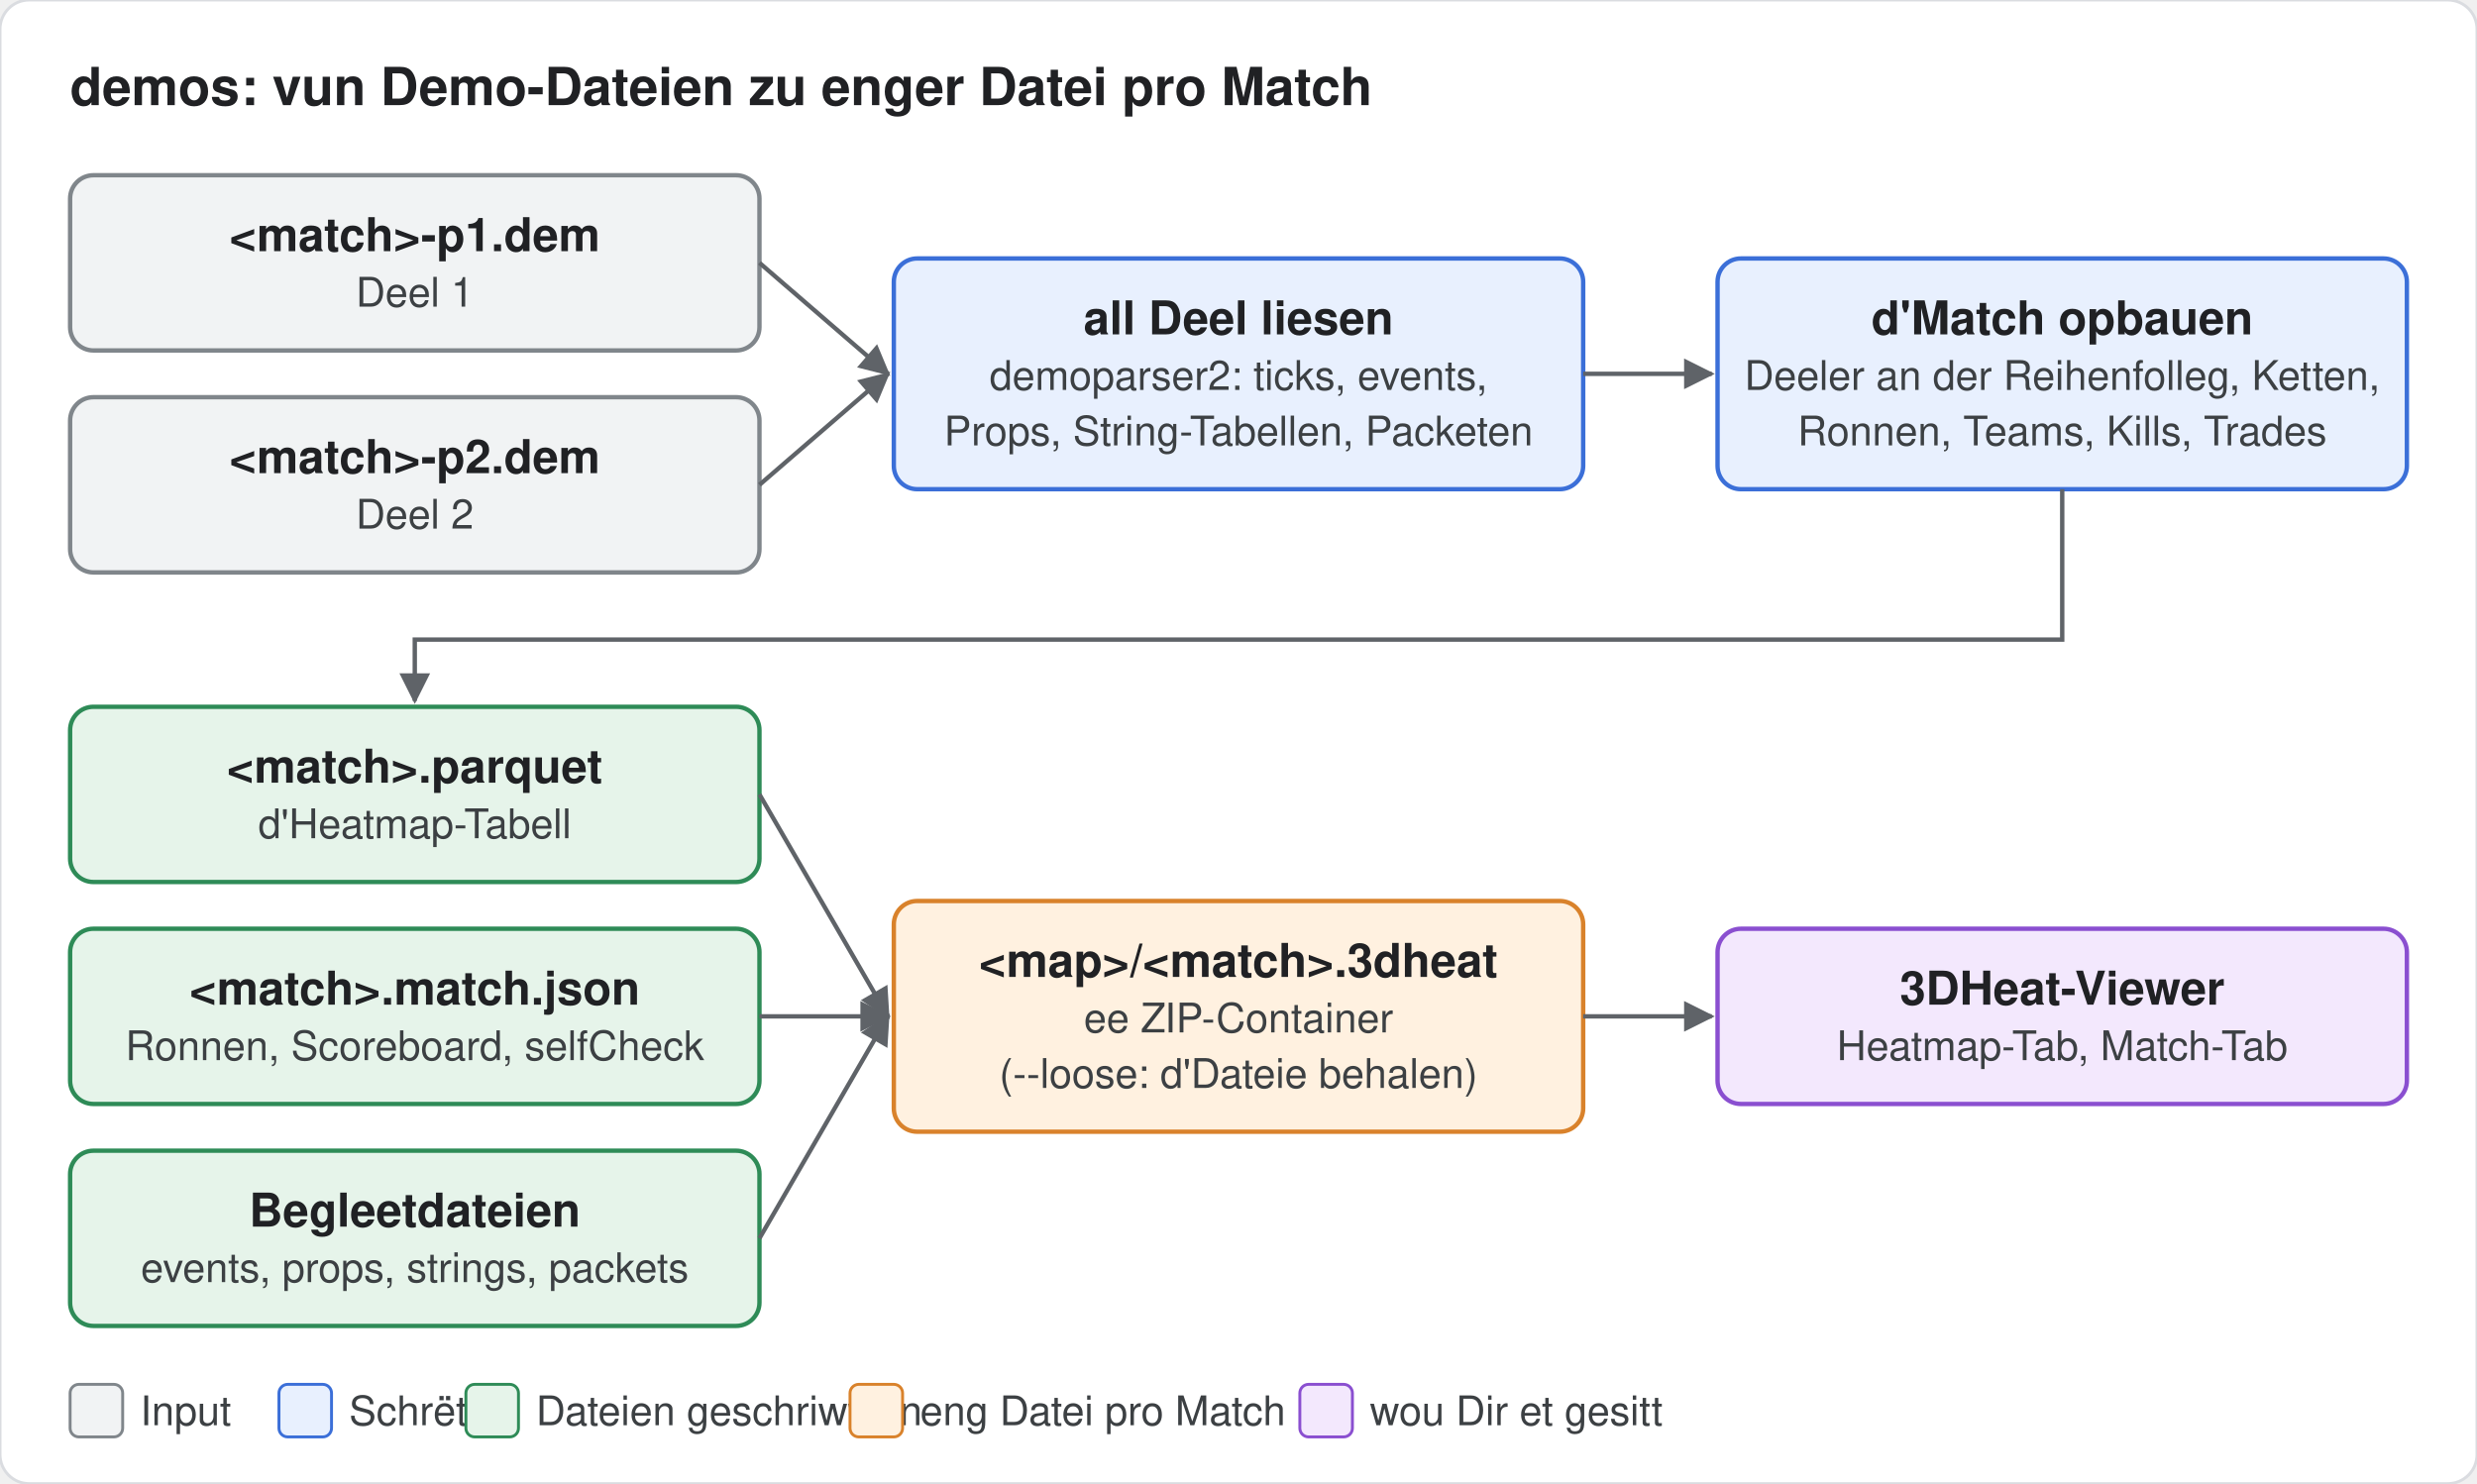
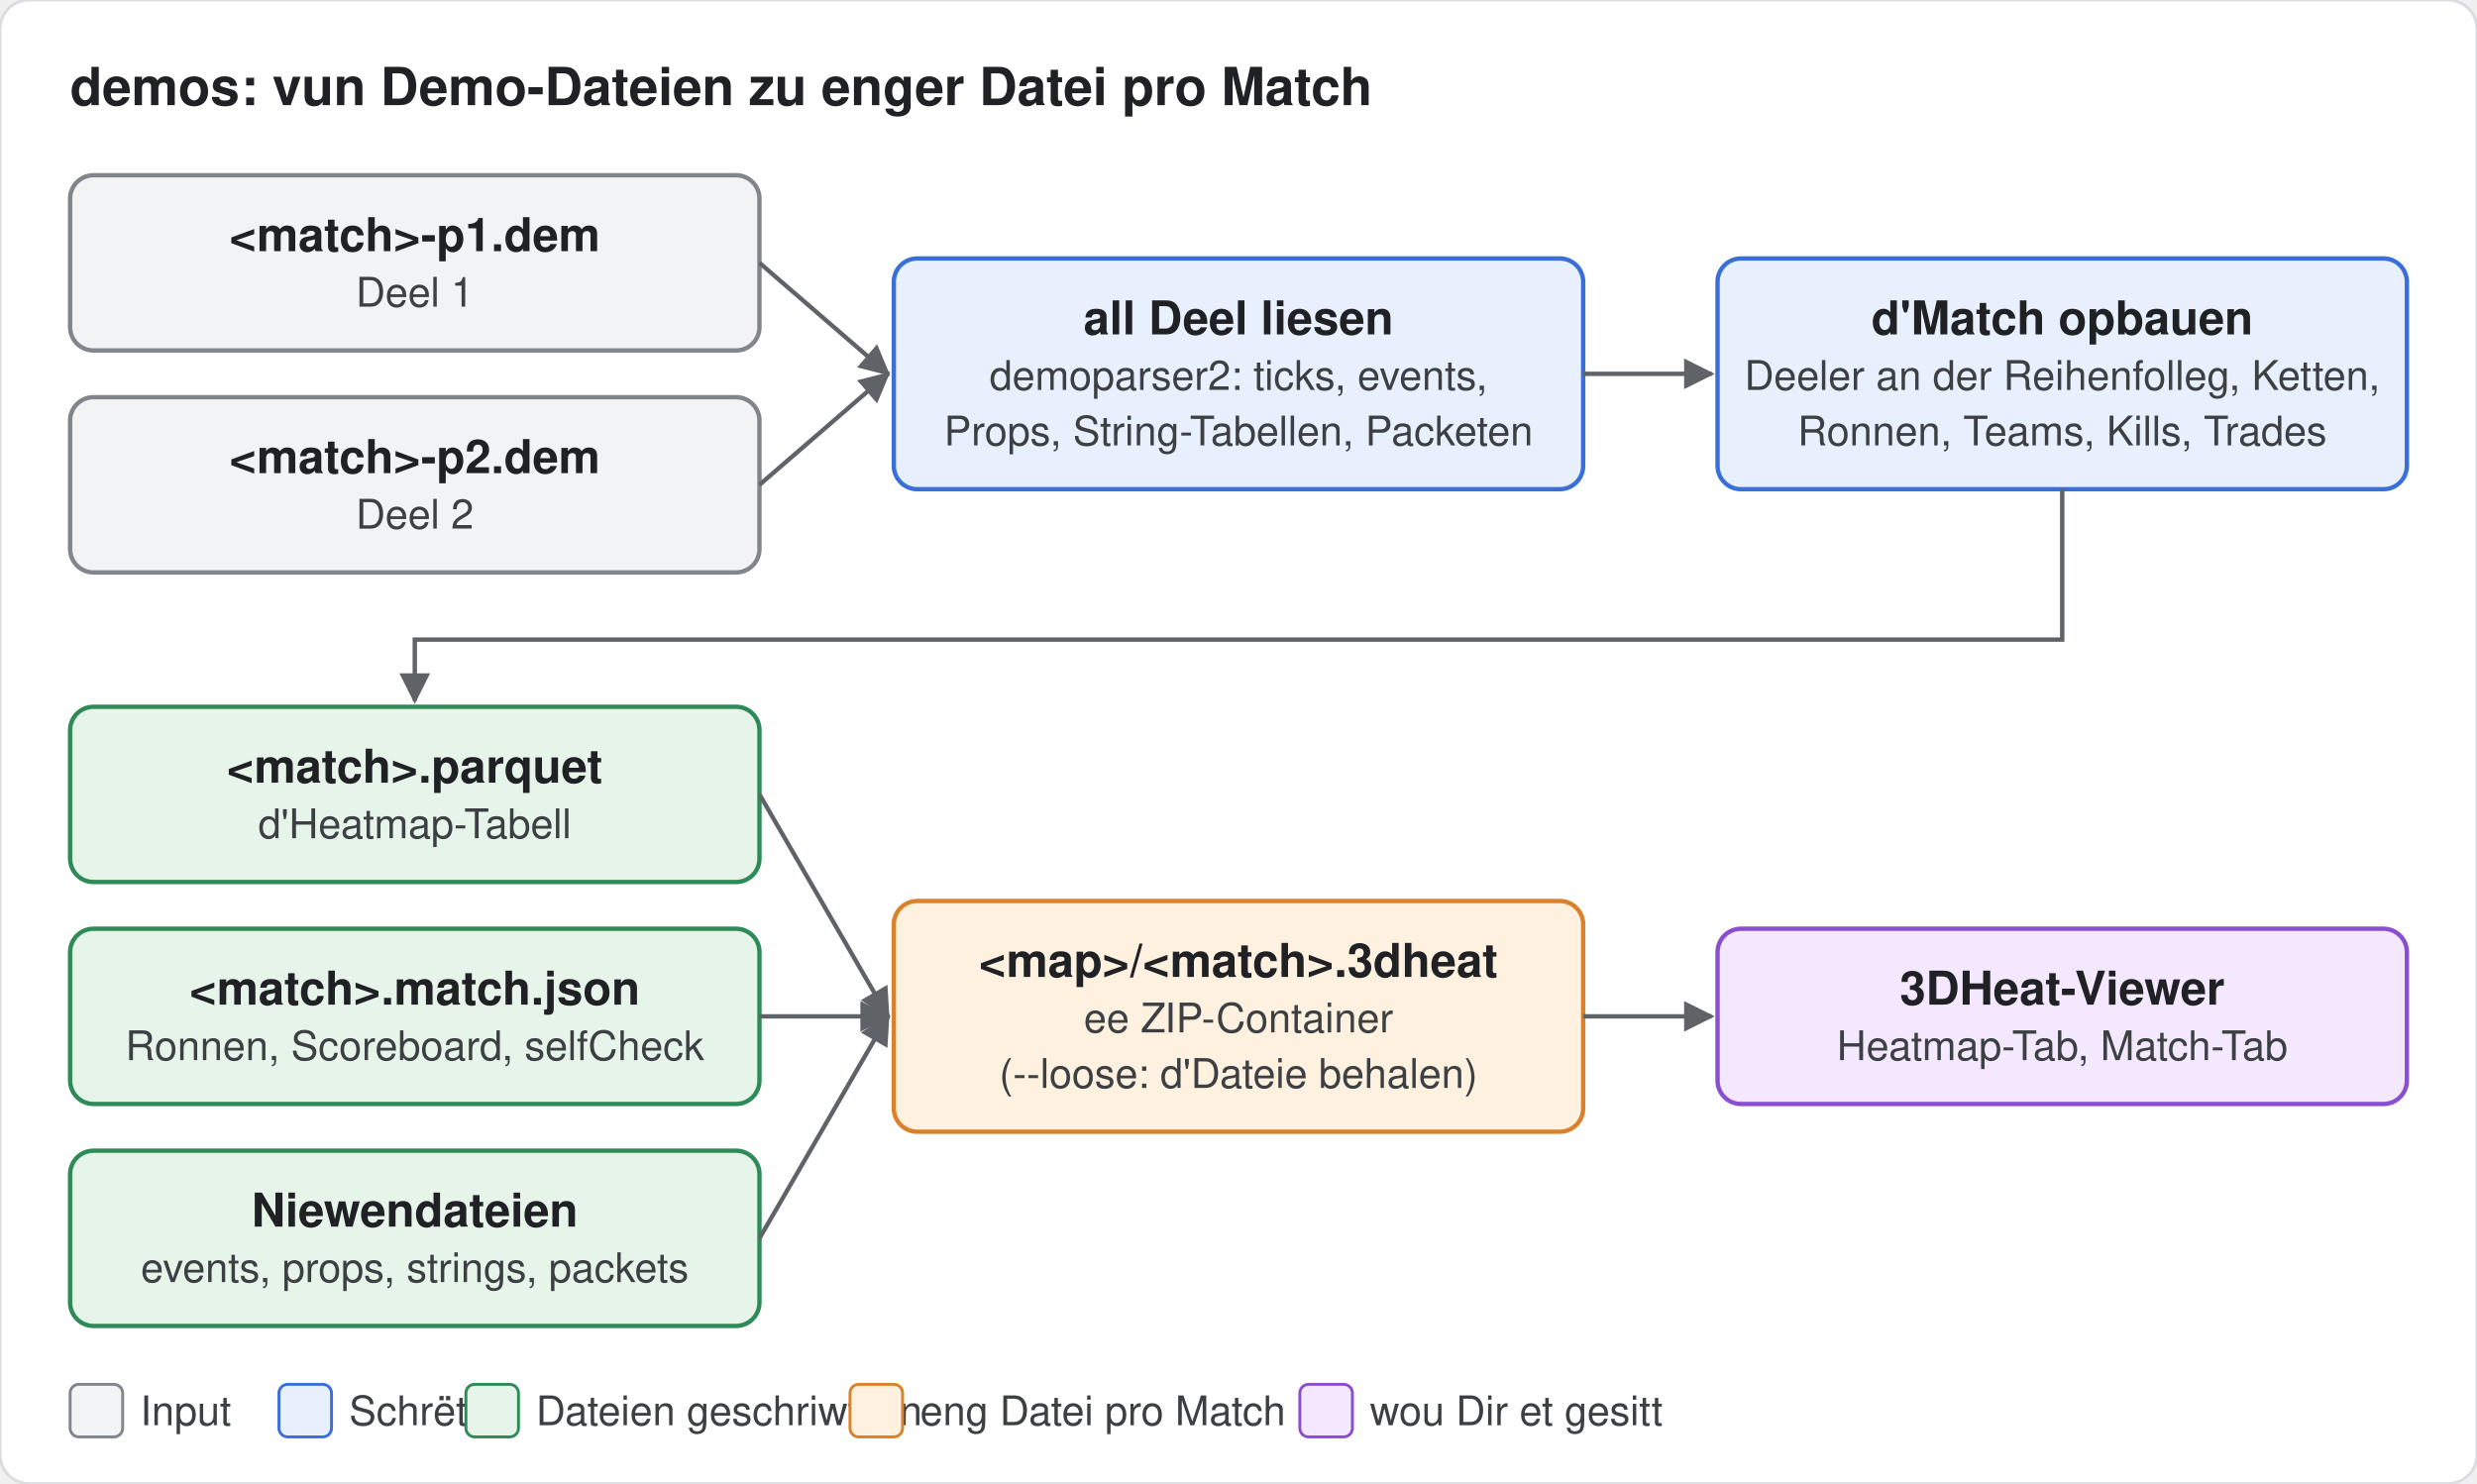
<svg xmlns="http://www.w3.org/2000/svg" width="848" height="508" viewBox="0 0 848 508" font-family="Segoe UI,Helvetica,Arial,sans-serif" role="img" aria-label="demos: from demo files to one file a match">
  <defs>
    <marker id="a" viewBox="0 0 10 10" refX="9" refY="5" markerWidth="7" markerHeight="7" orient="auto">
      <path d="M0,0 L10,5 L0,10 z" fill="#5f6368" />
    </marker>
  </defs>
  <rect width="848" height="508" rx="10" fill="#ffffff" stroke="#dadce0" />
  <text x="24" y="36" font-size="18" font-weight="600" fill="#202124">demos: vun Demo-Dateien zu enger Datei pro Match</text>
  <rect x="24" y="60.0" width="236" height="60" rx="8" fill="#f1f3f4" stroke="#80868b" stroke-width="1.5" />
  <text x="142.0" y="86.0" text-anchor="middle" font-weight="600" font-size="16" fill="#202124">&lt;match&gt;-p1.dem</text>
  <text x="142.0" y="105.0" text-anchor="middle" font-size="14" fill="#3c4043">Deel 1</text>
  <rect x="24" y="136.0" width="236" height="60" rx="8" fill="#f1f3f4" stroke="#80868b" stroke-width="1.5" />
  <text x="142.0" y="162.0" text-anchor="middle" font-weight="600" font-size="16" fill="#202124">&lt;match&gt;-p2.dem</text>
  <text x="142.0" y="181.0" text-anchor="middle" font-size="14" fill="#3c4043">Deel 2</text>
  <rect x="306" y="88.5" width="236" height="79" rx="8" fill="#e8f0fe" stroke="#3b6fd8" stroke-width="1.5" />
  <text x="424.0" y="114.5" text-anchor="middle" font-weight="600" font-size="16" fill="#202124">all Deel liesen</text>
  <text x="424.0" y="133.5" text-anchor="middle" font-size="14" fill="#3c4043">demoparser2: ticks, events,</text>
  <text x="424.0" y="152.5" text-anchor="middle" font-size="14" fill="#3c4043">Props, String-Tabellen, Packeten</text>
  <rect x="588" y="88.5" width="236" height="79" rx="8" fill="#e8f0fe" stroke="#3b6fd8" stroke-width="1.5" />
  <text x="706.0" y="114.5" text-anchor="middle" font-weight="600" font-size="16" fill="#202124">d'Match opbauen</text>
  <text x="706.0" y="133.5" text-anchor="middle" font-size="14" fill="#3c4043">Deeler an der Reihenfolleg, Ketten,</text>
  <text x="706.0" y="152.5" text-anchor="middle" font-size="14" fill="#3c4043">Ronnen, Teams, Kills, Trades</text>
  <line x1="260" y1="90.0" x2="304" y2="128.0" stroke="#5f6368" stroke-width="1.5" marker-end="url(#a)" />
  <line x1="260" y1="166.0" x2="304" y2="128.0" stroke="#5f6368" stroke-width="1.5" marker-end="url(#a)" />
  <line x1="542" y1="128.0" x2="586" y2="128.0" stroke="#5f6368" stroke-width="1.5" marker-end="url(#a)" />
  <path d="M706.0,167.5 V219.0 H142.0 V240.0" fill="none" stroke="#5f6368" stroke-width="1.5" marker-end="url(#a)" />
  <rect x="24" y="242.0" width="236" height="60" rx="8" fill="#e6f4ea" stroke="#2e8b57" stroke-width="1.5" />
  <text x="142.0" y="268.0" text-anchor="middle" font-weight="600" font-size="16" fill="#202124">&lt;match&gt;.parquet</text>
  <text x="142.0" y="287.0" text-anchor="middle" font-size="14" fill="#3c4043">d'Heatmap-Tabell</text>
  <rect x="24" y="318.0" width="236" height="60" rx="8" fill="#e6f4ea" stroke="#2e8b57" stroke-width="1.5" />
  <text x="142.0" y="344.0" text-anchor="middle" font-weight="600" font-size="16" fill="#202124">&lt;match&gt;.match.json</text>
  <text x="142.0" y="363.0" text-anchor="middle" font-size="14" fill="#3c4043">Ronnen, Scoreboard, selfCheck</text>
  <rect x="24" y="394.0" width="236" height="60" rx="8" fill="#e6f4ea" stroke="#2e8b57" stroke-width="1.5" />
-   <text x="142.0" y="420.0" text-anchor="middle" font-weight="600" font-size="16" fill="#202124">Begleetdateien</text>
+   <text x="142.0" y="420.0" text-anchor="middle" font-weight="600" font-size="16" fill="#202124">Niewendateien</text>
  <text x="142.0" y="439.0" text-anchor="middle" font-size="14" fill="#3c4043">events, props, strings, packets</text>
  <rect x="306" y="308.5" width="236" height="79" rx="8" fill="#fff1e0" stroke="#d9822b" stroke-width="1.5" />
  <text x="424.0" y="334.5" text-anchor="middle" font-weight="600" font-size="16" fill="#202124">&lt;map&gt;/&lt;match&gt;.3dheat</text>
  <text x="424.0" y="353.5" text-anchor="middle" font-size="14" fill="#3c4043">ee ZIP-Container</text>
  <text x="424.0" y="372.5" text-anchor="middle" font-size="14" fill="#3c4043">(--loose: d'Dateie behalen)</text>
  <rect x="588" y="318.0" width="236" height="60" rx="8" fill="#f3e8fd" stroke="#8a4fd0" stroke-width="1.5" />
  <text x="706.0" y="344.0" text-anchor="middle" font-weight="600" font-size="16" fill="#202124">3DHeat-Viewer</text>
  <text x="706.0" y="363.0" text-anchor="middle" font-size="14" fill="#3c4043">Heatmap-Tab, Match-Tab</text>
  <line x1="260" y1="272.0" x2="304" y2="348.0" stroke="#5f6368" stroke-width="1.5" marker-end="url(#a)" />
  <line x1="260" y1="348.0" x2="304" y2="348.0" stroke="#5f6368" stroke-width="1.5" marker-end="url(#a)" />
  <line x1="260" y1="424.0" x2="304" y2="348.0" stroke="#5f6368" stroke-width="1.5" marker-end="url(#a)" />
  <line x1="542" y1="348.0" x2="586" y2="348.0" stroke="#5f6368" stroke-width="1.5" marker-end="url(#a)" />
  <rect x="24" y="474" width="18" height="18" rx="3" fill="#f1f3f4" stroke="#80868b" />
  <text x="48" y="488" font-size="14" fill="#3c4043">Input</text>
  <rect x="95.5" y="474" width="18" height="18" rx="3" fill="#e8f0fe" stroke="#3b6fd8" />
  <text x="119.5" y="488" font-size="14" fill="#3c4043">Schrëtt</text>
  <rect x="159.5" y="474" width="18" height="18" rx="3" fill="#e6f4ea" stroke="#2e8b57" />
  <text x="183.5" y="488" font-size="14" fill="#3c4043">Dateien geschriwwen</text>
  <rect x="291.0" y="474" width="18" height="18" rx="3" fill="#fff1e0" stroke="#d9822b" />
  <text x="315.0" y="488" font-size="14" fill="#3c4043">eng Datei pro Match</text>
  <rect x="445.0" y="474" width="18" height="18" rx="3" fill="#f3e8fd" stroke="#8a4fd0" />
  <text x="469.0" y="488" font-size="14" fill="#3c4043">wou Dir et gesitt</text>
</svg>
